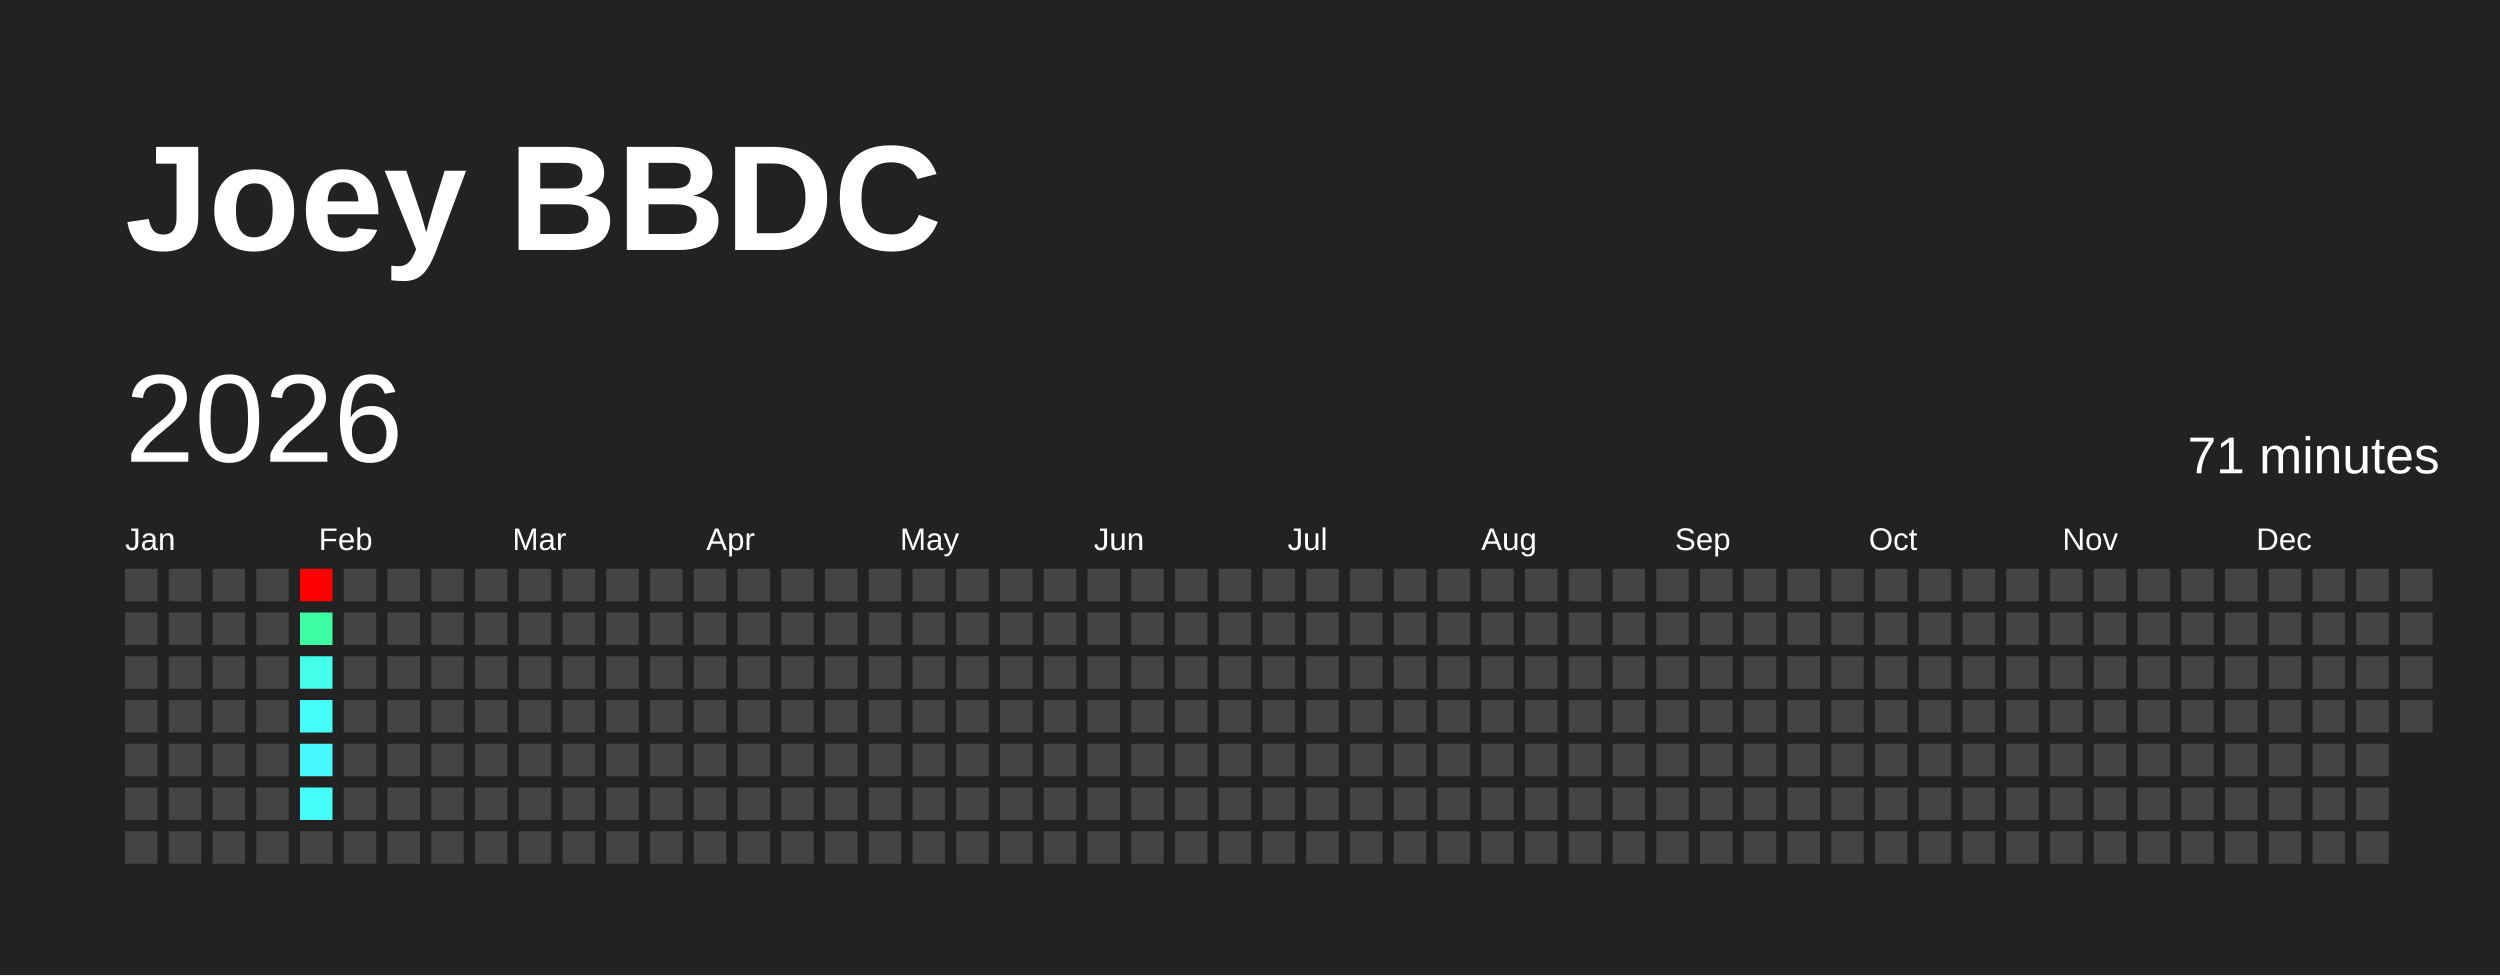
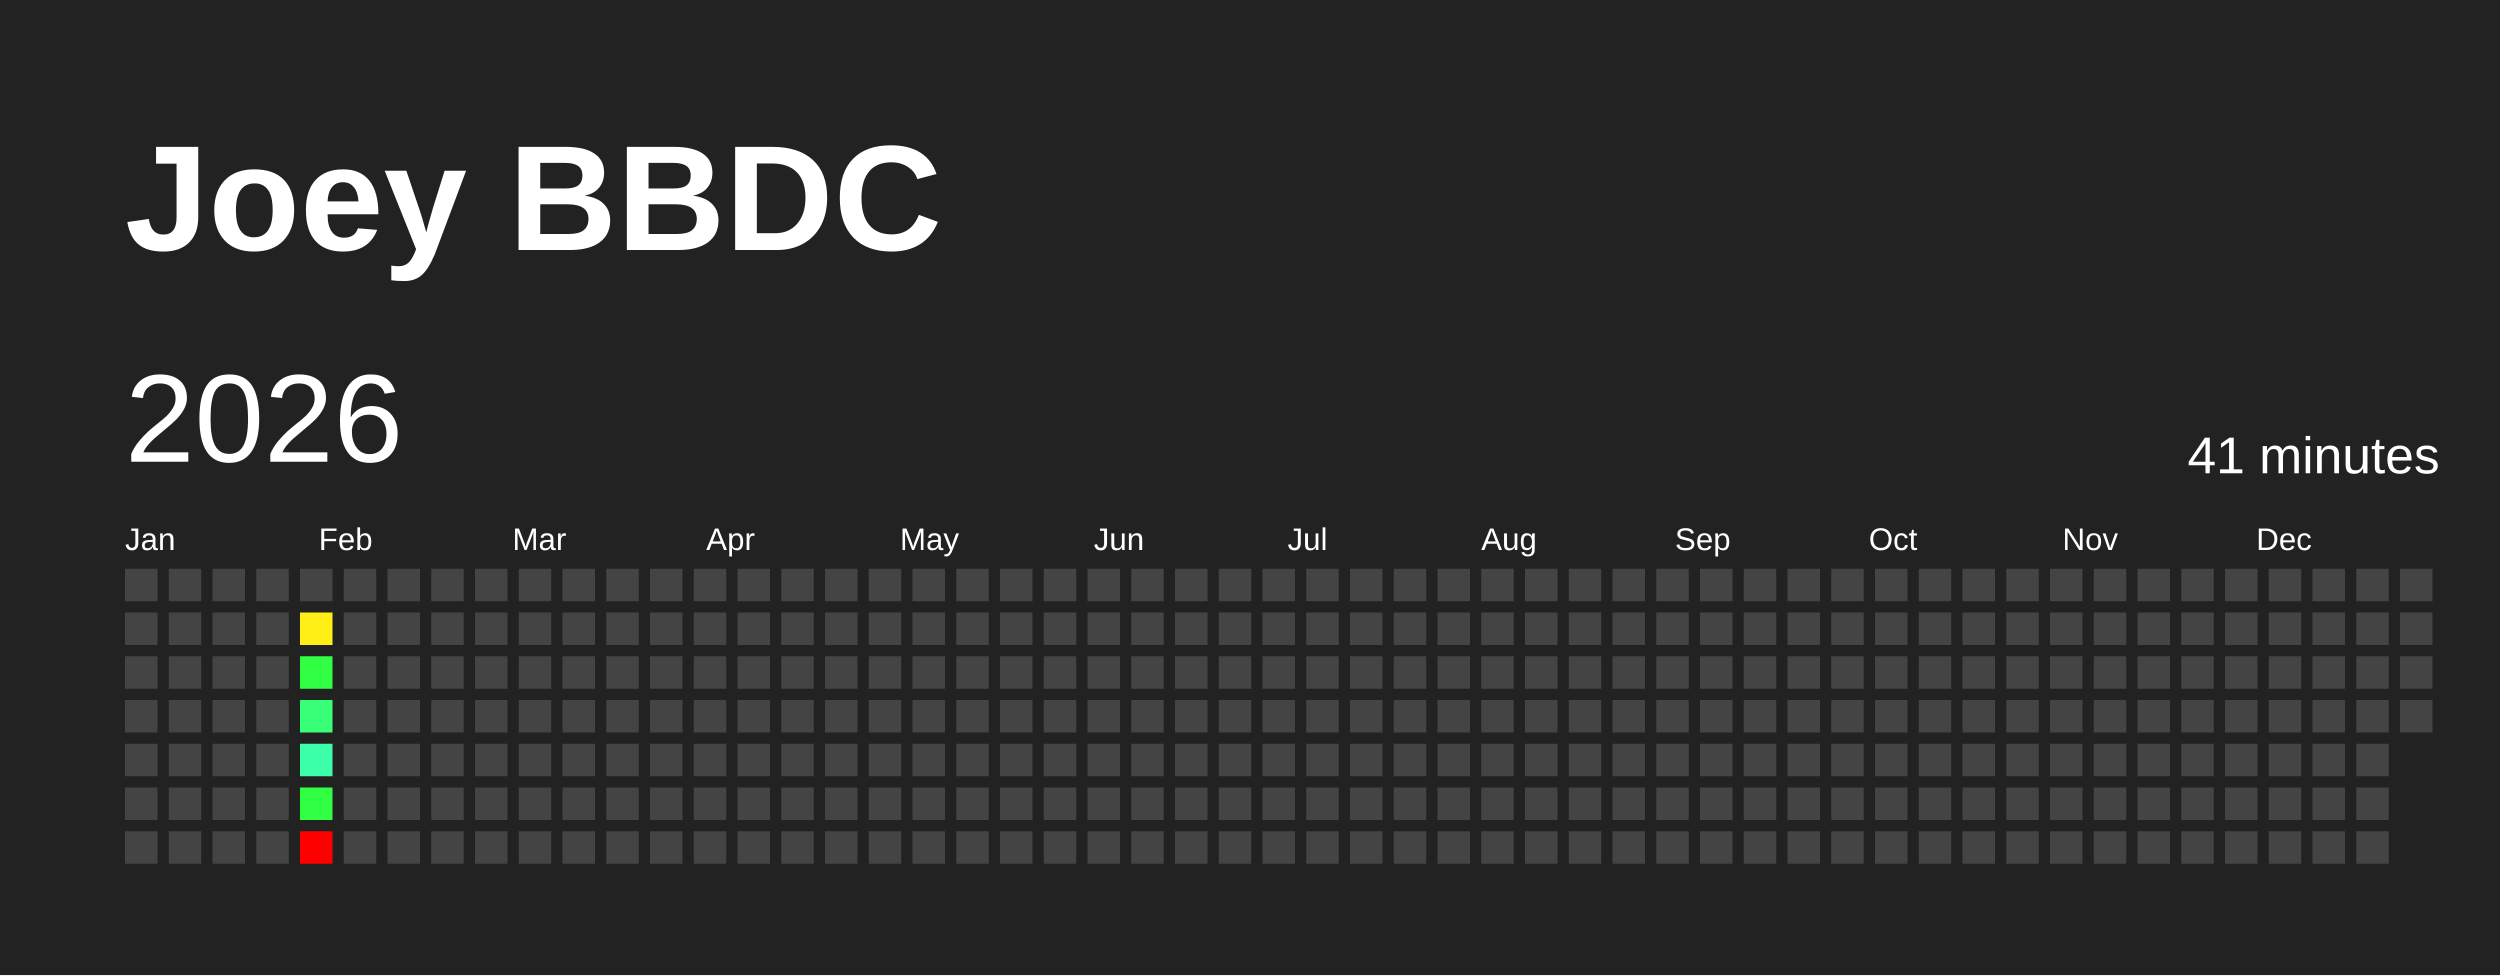
<svg xmlns="http://www.w3.org/2000/svg" baseProfile="full" height="78mm" version="1.1" viewBox="0,0,200,78" width="200mm">
  <defs />
  <rect fill="#222222" height="78" width="200" x="0" y="0" />
  <text fill="#FFFFFF" style="font-size:12px; font-family:Arial; font-weight:bold;" x="10" y="20">Joey BBDC</text>
  <text dominant-baseline="hanging" fill="#FFFFFF" style="font-size:10.0px; font-family:Arial;" x="10" y="30">2026</text>
-   <text dominant-baseline="hanging" fill="#FFFFFF" style="font-size:4.125px; font-family:Arial;" x="175" y="35">71 minutes</text>
+   <text dominant-baseline="hanging" fill="#FFFFFF" style="font-size:4.125px; font-family:Arial;" x="175" y="35">41 minutes</text>
  <text fill="#FFFFFF" style="font-size:2.5px; font-family:Arial" x="10.0" y="44">Jan</text>
  <text fill="#FFFFFF" style="font-size:2.5px; font-family:Arial" x="25.5" y="44">Feb</text>
  <text fill="#FFFFFF" style="font-size:2.5px; font-family:Arial" x="41.0" y="44">Mar</text>
  <text fill="#FFFFFF" style="font-size:2.5px; font-family:Arial" x="56.5" y="44">Apr</text>
  <text fill="#FFFFFF" style="font-size:2.5px; font-family:Arial" x="72.0" y="44">May</text>
  <text fill="#FFFFFF" style="font-size:2.5px; font-family:Arial" x="87.5" y="44">Jun</text>
  <text fill="#FFFFFF" style="font-size:2.5px; font-family:Arial" x="103.0" y="44">Jul</text>
  <text fill="#FFFFFF" style="font-size:2.5px; font-family:Arial" x="118.5" y="44">Aug</text>
  <text fill="#FFFFFF" style="font-size:2.5px; font-family:Arial" x="134.0" y="44">Sep</text>
  <text fill="#FFFFFF" style="font-size:2.5px; font-family:Arial" x="149.5" y="44">Oct</text>
  <text fill="#FFFFFF" style="font-size:2.5px; font-family:Arial" x="165.0" y="44">Nov</text>
  <text fill="#FFFFFF" style="font-size:2.5px; font-family:Arial" x="180.5" y="44">Dec</text>
  <rect fill="#444444" height="2.6" width="2.6" x="10.0" y="45.5" />
  <rect fill="#444444" height="2.6" width="2.6" x="10.0" y="49.0" />
  <rect fill="#444444" height="2.6" width="2.6" x="10.0" y="52.5" />
  <rect fill="#444444" height="2.6" width="2.6" x="10.0" y="56.0" />
  <rect fill="#444444" height="2.6" width="2.6" x="10.0" y="59.5" />
  <rect fill="#444444" height="2.6" width="2.6" x="10.0" y="63.0" />
  <rect fill="#444444" height="2.6" width="2.6" x="10.0" y="66.5" />
  <rect fill="#444444" height="2.6" width="2.6" x="13.5" y="45.5" />
  <rect fill="#444444" height="2.6" width="2.6" x="13.5" y="49.0" />
  <rect fill="#444444" height="2.6" width="2.6" x="13.5" y="52.5" />
  <rect fill="#444444" height="2.6" width="2.6" x="13.5" y="56.0" />
  <rect fill="#444444" height="2.6" width="2.6" x="13.5" y="59.5" />
  <rect fill="#444444" height="2.6" width="2.6" x="13.5" y="63.0" />
  <rect fill="#444444" height="2.6" width="2.6" x="13.5" y="66.5" />
  <rect fill="#444444" height="2.6" width="2.6" x="17.0" y="45.5" />
  <rect fill="#444444" height="2.6" width="2.6" x="17.0" y="49.0" />
  <rect fill="#444444" height="2.6" width="2.6" x="17.0" y="52.5" />
  <rect fill="#444444" height="2.6" width="2.6" x="17.0" y="56.0" />
  <rect fill="#444444" height="2.6" width="2.6" x="17.0" y="59.5" />
  <rect fill="#444444" height="2.6" width="2.6" x="17.0" y="63.0" />
  <rect fill="#444444" height="2.6" width="2.6" x="17.0" y="66.5" />
  <rect fill="#444444" height="2.6" width="2.6" x="20.5" y="45.5" />
  <rect fill="#444444" height="2.6" width="2.6" x="20.5" y="49.0" />
  <rect fill="#444444" height="2.6" width="2.6" x="20.5" y="52.5" />
  <rect fill="#444444" height="2.6" width="2.6" x="20.5" y="56.0" />
  <rect fill="#444444" height="2.6" width="2.6" x="20.5" y="59.5" />
  <rect fill="#444444" height="2.6" width="2.6" x="20.5" y="63.0" />
  <rect fill="#444444" height="2.6" width="2.6" x="20.5" y="66.5" />
-   <rect fill="red" height="2.6" width="2.6" x="24.0" y="45.5" />
-   <rect fill="#3cffa3" height="2.6" width="2.6" x="24.0" y="49.0" />
-   <rect fill="#44ffeb" height="2.6" width="2.6" x="24.0" y="52.5" />
-   <rect fill="#46fff8" height="2.6" width="2.6" x="24.0" y="56.0" />
-   <rect fill="#48f8ff" height="2.6" width="2.6" x="24.0" y="59.5" />
-   <rect fill="#46fff8" height="2.6" width="2.6" x="24.0" y="63.0" />
-   <rect fill="#444444" height="2.6" width="2.6" x="24.0" y="66.5" />
+   <rect fill="#444444" height="2.6" width="2.6" x="24.0" y="45.5" />
+   <rect fill="#ffef16" height="2.6" width="2.6" x="24.0" y="49.0" />
+   <rect fill="#31ff44" height="2.6" width="2.6" x="24.0" y="52.5" />
+   <rect fill="#37ff78" height="2.6" width="2.6" x="24.0" y="56.0" />
+   <rect fill="#3cffa9" height="2.6" width="2.6" x="24.0" y="59.5" />
+   <rect fill="#31ff44" height="2.6" width="2.6" x="24.0" y="63.0" />
+   <rect fill="red" height="2.6" width="2.6" x="24.0" y="66.5" />
  <rect fill="#444444" height="2.6" width="2.6" x="27.5" y="45.5" />
  <rect fill="#444444" height="2.6" width="2.6" x="27.5" y="49.0" />
  <rect fill="#444444" height="2.6" width="2.6" x="27.5" y="52.5" />
  <rect fill="#444444" height="2.6" width="2.6" x="27.5" y="56.0" />
  <rect fill="#444444" height="2.6" width="2.6" x="27.5" y="59.5" />
  <rect fill="#444444" height="2.6" width="2.6" x="27.5" y="63.0" />
  <rect fill="#444444" height="2.6" width="2.6" x="27.5" y="66.5" />
  <rect fill="#444444" height="2.6" width="2.6" x="31.0" y="45.5" />
  <rect fill="#444444" height="2.6" width="2.6" x="31.0" y="49.0" />
  <rect fill="#444444" height="2.6" width="2.6" x="31.0" y="52.5" />
  <rect fill="#444444" height="2.6" width="2.6" x="31.0" y="56.0" />
  <rect fill="#444444" height="2.6" width="2.6" x="31.0" y="59.5" />
  <rect fill="#444444" height="2.6" width="2.6" x="31.0" y="63.0" />
  <rect fill="#444444" height="2.6" width="2.6" x="31.0" y="66.5" />
  <rect fill="#444444" height="2.6" width="2.6" x="34.5" y="45.5" />
  <rect fill="#444444" height="2.6" width="2.6" x="34.5" y="49.0" />
  <rect fill="#444444" height="2.6" width="2.6" x="34.5" y="52.5" />
  <rect fill="#444444" height="2.6" width="2.6" x="34.5" y="56.0" />
  <rect fill="#444444" height="2.6" width="2.6" x="34.5" y="59.5" />
  <rect fill="#444444" height="2.6" width="2.6" x="34.5" y="63.0" />
  <rect fill="#444444" height="2.6" width="2.6" x="34.5" y="66.5" />
  <rect fill="#444444" height="2.6" width="2.6" x="38.0" y="45.5" />
  <rect fill="#444444" height="2.6" width="2.6" x="38.0" y="49.0" />
  <rect fill="#444444" height="2.6" width="2.6" x="38.0" y="52.5" />
  <rect fill="#444444" height="2.6" width="2.6" x="38.0" y="56.0" />
  <rect fill="#444444" height="2.6" width="2.6" x="38.0" y="59.5" />
  <rect fill="#444444" height="2.6" width="2.6" x="38.0" y="63.0" />
  <rect fill="#444444" height="2.6" width="2.6" x="38.0" y="66.5" />
  <rect fill="#444444" height="2.6" width="2.6" x="41.5" y="45.5" />
  <rect fill="#444444" height="2.6" width="2.6" x="41.5" y="49.0" />
  <rect fill="#444444" height="2.6" width="2.6" x="41.5" y="52.5" />
  <rect fill="#444444" height="2.6" width="2.6" x="41.5" y="56.0" />
  <rect fill="#444444" height="2.6" width="2.6" x="41.5" y="59.5" />
  <rect fill="#444444" height="2.6" width="2.6" x="41.5" y="63.0" />
  <rect fill="#444444" height="2.6" width="2.6" x="41.5" y="66.5" />
  <rect fill="#444444" height="2.6" width="2.6" x="45.0" y="45.5" />
  <rect fill="#444444" height="2.6" width="2.6" x="45.0" y="49.0" />
  <rect fill="#444444" height="2.6" width="2.6" x="45.0" y="52.5" />
  <rect fill="#444444" height="2.6" width="2.6" x="45.0" y="56.0" />
  <rect fill="#444444" height="2.6" width="2.6" x="45.0" y="59.5" />
  <rect fill="#444444" height="2.6" width="2.6" x="45.0" y="63.0" />
  <rect fill="#444444" height="2.6" width="2.6" x="45.0" y="66.5" />
  <rect fill="#444444" height="2.6" width="2.6" x="48.5" y="45.5" />
  <rect fill="#444444" height="2.6" width="2.6" x="48.5" y="49.0" />
  <rect fill="#444444" height="2.6" width="2.6" x="48.5" y="52.5" />
  <rect fill="#444444" height="2.6" width="2.6" x="48.5" y="56.0" />
  <rect fill="#444444" height="2.6" width="2.6" x="48.5" y="59.5" />
  <rect fill="#444444" height="2.6" width="2.6" x="48.5" y="63.0" />
  <rect fill="#444444" height="2.6" width="2.6" x="48.5" y="66.5" />
  <rect fill="#444444" height="2.6" width="2.6" x="52.0" y="45.5" />
  <rect fill="#444444" height="2.6" width="2.6" x="52.0" y="49.0" />
  <rect fill="#444444" height="2.6" width="2.6" x="52.0" y="52.5" />
  <rect fill="#444444" height="2.6" width="2.6" x="52.0" y="56.0" />
  <rect fill="#444444" height="2.6" width="2.6" x="52.0" y="59.5" />
  <rect fill="#444444" height="2.6" width="2.6" x="52.0" y="63.0" />
  <rect fill="#444444" height="2.6" width="2.6" x="52.0" y="66.5" />
  <rect fill="#444444" height="2.6" width="2.6" x="55.5" y="45.5" />
  <rect fill="#444444" height="2.6" width="2.6" x="55.5" y="49.0" />
  <rect fill="#444444" height="2.6" width="2.6" x="55.5" y="52.5" />
  <rect fill="#444444" height="2.6" width="2.6" x="55.5" y="56.0" />
  <rect fill="#444444" height="2.6" width="2.6" x="55.5" y="59.5" />
  <rect fill="#444444" height="2.6" width="2.6" x="55.5" y="63.0" />
  <rect fill="#444444" height="2.6" width="2.6" x="55.5" y="66.5" />
  <rect fill="#444444" height="2.6" width="2.6" x="59.0" y="45.5" />
  <rect fill="#444444" height="2.6" width="2.6" x="59.0" y="49.0" />
  <rect fill="#444444" height="2.6" width="2.6" x="59.0" y="52.5" />
  <rect fill="#444444" height="2.6" width="2.6" x="59.0" y="56.0" />
  <rect fill="#444444" height="2.6" width="2.6" x="59.0" y="59.5" />
  <rect fill="#444444" height="2.6" width="2.6" x="59.0" y="63.0" />
  <rect fill="#444444" height="2.6" width="2.6" x="59.0" y="66.5" />
  <rect fill="#444444" height="2.6" width="2.6" x="62.5" y="45.5" />
  <rect fill="#444444" height="2.6" width="2.6" x="62.5" y="49.0" />
  <rect fill="#444444" height="2.6" width="2.6" x="62.5" y="52.5" />
  <rect fill="#444444" height="2.6" width="2.6" x="62.5" y="56.0" />
  <rect fill="#444444" height="2.6" width="2.6" x="62.5" y="59.5" />
  <rect fill="#444444" height="2.6" width="2.6" x="62.5" y="63.0" />
  <rect fill="#444444" height="2.6" width="2.6" x="62.5" y="66.5" />
  <rect fill="#444444" height="2.6" width="2.6" x="66.0" y="45.5" />
  <rect fill="#444444" height="2.6" width="2.6" x="66.0" y="49.0" />
  <rect fill="#444444" height="2.6" width="2.6" x="66.0" y="52.5" />
  <rect fill="#444444" height="2.6" width="2.6" x="66.0" y="56.0" />
  <rect fill="#444444" height="2.6" width="2.6" x="66.0" y="59.5" />
  <rect fill="#444444" height="2.6" width="2.6" x="66.0" y="63.0" />
  <rect fill="#444444" height="2.6" width="2.6" x="66.0" y="66.5" />
  <rect fill="#444444" height="2.6" width="2.6" x="69.5" y="45.5" />
  <rect fill="#444444" height="2.6" width="2.6" x="69.5" y="49.0" />
  <rect fill="#444444" height="2.6" width="2.6" x="69.5" y="52.5" />
  <rect fill="#444444" height="2.6" width="2.6" x="69.5" y="56.0" />
  <rect fill="#444444" height="2.6" width="2.6" x="69.5" y="59.5" />
  <rect fill="#444444" height="2.6" width="2.6" x="69.5" y="63.0" />
  <rect fill="#444444" height="2.6" width="2.6" x="69.5" y="66.5" />
  <rect fill="#444444" height="2.6" width="2.6" x="73.0" y="45.5" />
  <rect fill="#444444" height="2.6" width="2.6" x="73.0" y="49.0" />
  <rect fill="#444444" height="2.6" width="2.6" x="73.0" y="52.5" />
  <rect fill="#444444" height="2.6" width="2.6" x="73.0" y="56.0" />
  <rect fill="#444444" height="2.6" width="2.6" x="73.0" y="59.5" />
  <rect fill="#444444" height="2.6" width="2.6" x="73.0" y="63.0" />
  <rect fill="#444444" height="2.6" width="2.6" x="73.0" y="66.5" />
  <rect fill="#444444" height="2.6" width="2.6" x="76.5" y="45.5" />
  <rect fill="#444444" height="2.6" width="2.6" x="76.5" y="49.0" />
  <rect fill="#444444" height="2.6" width="2.6" x="76.5" y="52.5" />
  <rect fill="#444444" height="2.6" width="2.6" x="76.5" y="56.0" />
  <rect fill="#444444" height="2.6" width="2.6" x="76.5" y="59.5" />
  <rect fill="#444444" height="2.6" width="2.6" x="76.5" y="63.0" />
  <rect fill="#444444" height="2.6" width="2.6" x="76.5" y="66.5" />
  <rect fill="#444444" height="2.6" width="2.6" x="80.0" y="45.5" />
  <rect fill="#444444" height="2.6" width="2.6" x="80.0" y="49.0" />
  <rect fill="#444444" height="2.6" width="2.6" x="80.0" y="52.5" />
  <rect fill="#444444" height="2.6" width="2.6" x="80.0" y="56.0" />
  <rect fill="#444444" height="2.6" width="2.6" x="80.0" y="59.5" />
  <rect fill="#444444" height="2.6" width="2.6" x="80.0" y="63.0" />
  <rect fill="#444444" height="2.6" width="2.6" x="80.0" y="66.5" />
  <rect fill="#444444" height="2.6" width="2.6" x="83.5" y="45.5" />
  <rect fill="#444444" height="2.6" width="2.6" x="83.5" y="49.0" />
  <rect fill="#444444" height="2.6" width="2.6" x="83.5" y="52.5" />
  <rect fill="#444444" height="2.6" width="2.6" x="83.5" y="56.0" />
  <rect fill="#444444" height="2.6" width="2.6" x="83.5" y="59.5" />
  <rect fill="#444444" height="2.6" width="2.6" x="83.5" y="63.0" />
  <rect fill="#444444" height="2.6" width="2.6" x="83.5" y="66.5" />
  <rect fill="#444444" height="2.6" width="2.6" x="87.0" y="45.5" />
  <rect fill="#444444" height="2.6" width="2.6" x="87.0" y="49.0" />
  <rect fill="#444444" height="2.6" width="2.6" x="87.0" y="52.5" />
  <rect fill="#444444" height="2.6" width="2.6" x="87.0" y="56.0" />
  <rect fill="#444444" height="2.6" width="2.6" x="87.0" y="59.5" />
  <rect fill="#444444" height="2.6" width="2.6" x="87.0" y="63.0" />
  <rect fill="#444444" height="2.6" width="2.6" x="87.0" y="66.5" />
  <rect fill="#444444" height="2.6" width="2.6" x="90.5" y="45.5" />
  <rect fill="#444444" height="2.6" width="2.6" x="90.5" y="49.0" />
  <rect fill="#444444" height="2.6" width="2.6" x="90.5" y="52.5" />
  <rect fill="#444444" height="2.6" width="2.6" x="90.5" y="56.0" />
  <rect fill="#444444" height="2.6" width="2.6" x="90.5" y="59.5" />
  <rect fill="#444444" height="2.6" width="2.6" x="90.5" y="63.0" />
  <rect fill="#444444" height="2.6" width="2.6" x="90.5" y="66.5" />
  <rect fill="#444444" height="2.6" width="2.6" x="94.0" y="45.5" />
  <rect fill="#444444" height="2.6" width="2.6" x="94.0" y="49.0" />
  <rect fill="#444444" height="2.6" width="2.6" x="94.0" y="52.5" />
  <rect fill="#444444" height="2.6" width="2.6" x="94.0" y="56.0" />
  <rect fill="#444444" height="2.6" width="2.6" x="94.0" y="59.5" />
  <rect fill="#444444" height="2.6" width="2.6" x="94.0" y="63.0" />
  <rect fill="#444444" height="2.6" width="2.6" x="94.0" y="66.5" />
  <rect fill="#444444" height="2.6" width="2.6" x="97.5" y="45.5" />
  <rect fill="#444444" height="2.6" width="2.6" x="97.5" y="49.0" />
  <rect fill="#444444" height="2.6" width="2.6" x="97.5" y="52.5" />
  <rect fill="#444444" height="2.6" width="2.6" x="97.5" y="56.0" />
  <rect fill="#444444" height="2.6" width="2.6" x="97.5" y="59.5" />
  <rect fill="#444444" height="2.6" width="2.6" x="97.5" y="63.0" />
  <rect fill="#444444" height="2.6" width="2.6" x="97.5" y="66.5" />
  <rect fill="#444444" height="2.6" width="2.6" x="101.0" y="45.5" />
  <rect fill="#444444" height="2.6" width="2.6" x="101.0" y="49.0" />
  <rect fill="#444444" height="2.6" width="2.6" x="101.0" y="52.5" />
  <rect fill="#444444" height="2.6" width="2.6" x="101.0" y="56.0" />
  <rect fill="#444444" height="2.6" width="2.6" x="101.0" y="59.5" />
  <rect fill="#444444" height="2.6" width="2.6" x="101.0" y="63.0" />
  <rect fill="#444444" height="2.6" width="2.6" x="101.0" y="66.5" />
  <rect fill="#444444" height="2.6" width="2.6" x="104.5" y="45.5" />
  <rect fill="#444444" height="2.6" width="2.6" x="104.5" y="49.0" />
  <rect fill="#444444" height="2.6" width="2.6" x="104.5" y="52.5" />
  <rect fill="#444444" height="2.6" width="2.6" x="104.5" y="56.0" />
  <rect fill="#444444" height="2.6" width="2.6" x="104.5" y="59.5" />
  <rect fill="#444444" height="2.6" width="2.6" x="104.5" y="63.0" />
  <rect fill="#444444" height="2.6" width="2.6" x="104.5" y="66.5" />
  <rect fill="#444444" height="2.6" width="2.6" x="108.0" y="45.5" />
  <rect fill="#444444" height="2.6" width="2.6" x="108.0" y="49.0" />
  <rect fill="#444444" height="2.6" width="2.6" x="108.0" y="52.5" />
  <rect fill="#444444" height="2.6" width="2.6" x="108.0" y="56.0" />
  <rect fill="#444444" height="2.6" width="2.6" x="108.0" y="59.5" />
  <rect fill="#444444" height="2.6" width="2.6" x="108.0" y="63.0" />
  <rect fill="#444444" height="2.6" width="2.6" x="108.0" y="66.5" />
  <rect fill="#444444" height="2.6" width="2.6" x="111.5" y="45.5" />
  <rect fill="#444444" height="2.6" width="2.6" x="111.5" y="49.0" />
  <rect fill="#444444" height="2.6" width="2.6" x="111.5" y="52.5" />
  <rect fill="#444444" height="2.6" width="2.6" x="111.5" y="56.0" />
  <rect fill="#444444" height="2.6" width="2.6" x="111.5" y="59.5" />
  <rect fill="#444444" height="2.6" width="2.6" x="111.5" y="63.0" />
  <rect fill="#444444" height="2.6" width="2.6" x="111.5" y="66.5" />
  <rect fill="#444444" height="2.6" width="2.6" x="115.0" y="45.5" />
  <rect fill="#444444" height="2.6" width="2.6" x="115.0" y="49.0" />
  <rect fill="#444444" height="2.6" width="2.6" x="115.0" y="52.5" />
  <rect fill="#444444" height="2.6" width="2.6" x="115.0" y="56.0" />
  <rect fill="#444444" height="2.6" width="2.6" x="115.0" y="59.5" />
  <rect fill="#444444" height="2.6" width="2.6" x="115.0" y="63.0" />
  <rect fill="#444444" height="2.6" width="2.6" x="115.0" y="66.5" />
  <rect fill="#444444" height="2.6" width="2.6" x="118.5" y="45.5" />
  <rect fill="#444444" height="2.6" width="2.6" x="118.5" y="49.0" />
  <rect fill="#444444" height="2.6" width="2.6" x="118.5" y="52.5" />
  <rect fill="#444444" height="2.6" width="2.6" x="118.5" y="56.0" />
  <rect fill="#444444" height="2.6" width="2.6" x="118.5" y="59.5" />
  <rect fill="#444444" height="2.6" width="2.6" x="118.5" y="63.0" />
  <rect fill="#444444" height="2.6" width="2.6" x="118.5" y="66.5" />
  <rect fill="#444444" height="2.6" width="2.6" x="122.0" y="45.5" />
  <rect fill="#444444" height="2.6" width="2.6" x="122.0" y="49.0" />
  <rect fill="#444444" height="2.6" width="2.6" x="122.0" y="52.5" />
  <rect fill="#444444" height="2.6" width="2.6" x="122.0" y="56.0" />
  <rect fill="#444444" height="2.6" width="2.6" x="122.0" y="59.5" />
  <rect fill="#444444" height="2.6" width="2.6" x="122.0" y="63.0" />
  <rect fill="#444444" height="2.6" width="2.6" x="122.0" y="66.5" />
  <rect fill="#444444" height="2.6" width="2.6" x="125.5" y="45.5" />
  <rect fill="#444444" height="2.6" width="2.6" x="125.5" y="49.0" />
  <rect fill="#444444" height="2.6" width="2.6" x="125.5" y="52.5" />
  <rect fill="#444444" height="2.6" width="2.6" x="125.5" y="56.0" />
  <rect fill="#444444" height="2.6" width="2.6" x="125.5" y="59.5" />
  <rect fill="#444444" height="2.6" width="2.6" x="125.5" y="63.0" />
  <rect fill="#444444" height="2.6" width="2.6" x="125.5" y="66.5" />
  <rect fill="#444444" height="2.6" width="2.6" x="129.0" y="45.5" />
  <rect fill="#444444" height="2.6" width="2.6" x="129.0" y="49.0" />
  <rect fill="#444444" height="2.6" width="2.6" x="129.0" y="52.5" />
  <rect fill="#444444" height="2.6" width="2.6" x="129.0" y="56.0" />
  <rect fill="#444444" height="2.6" width="2.6" x="129.0" y="59.5" />
  <rect fill="#444444" height="2.6" width="2.6" x="129.0" y="63.0" />
  <rect fill="#444444" height="2.6" width="2.6" x="129.0" y="66.5" />
  <rect fill="#444444" height="2.6" width="2.6" x="132.5" y="45.5" />
  <rect fill="#444444" height="2.6" width="2.6" x="132.5" y="49.0" />
  <rect fill="#444444" height="2.6" width="2.6" x="132.5" y="52.5" />
  <rect fill="#444444" height="2.6" width="2.6" x="132.5" y="56.0" />
  <rect fill="#444444" height="2.6" width="2.6" x="132.5" y="59.5" />
  <rect fill="#444444" height="2.6" width="2.6" x="132.5" y="63.0" />
  <rect fill="#444444" height="2.6" width="2.6" x="132.5" y="66.5" />
  <rect fill="#444444" height="2.6" width="2.6" x="136.0" y="45.5" />
  <rect fill="#444444" height="2.6" width="2.6" x="136.0" y="49.0" />
  <rect fill="#444444" height="2.6" width="2.6" x="136.0" y="52.5" />
  <rect fill="#444444" height="2.6" width="2.6" x="136.0" y="56.0" />
  <rect fill="#444444" height="2.6" width="2.6" x="136.0" y="59.5" />
  <rect fill="#444444" height="2.6" width="2.6" x="136.0" y="63.0" />
  <rect fill="#444444" height="2.6" width="2.6" x="136.0" y="66.5" />
  <rect fill="#444444" height="2.6" width="2.6" x="139.5" y="45.5" />
  <rect fill="#444444" height="2.6" width="2.6" x="139.5" y="49.0" />
  <rect fill="#444444" height="2.6" width="2.6" x="139.5" y="52.5" />
  <rect fill="#444444" height="2.6" width="2.6" x="139.5" y="56.0" />
  <rect fill="#444444" height="2.6" width="2.6" x="139.5" y="59.5" />
  <rect fill="#444444" height="2.6" width="2.6" x="139.5" y="63.0" />
  <rect fill="#444444" height="2.6" width="2.6" x="139.5" y="66.5" />
  <rect fill="#444444" height="2.6" width="2.6" x="143.0" y="45.5" />
  <rect fill="#444444" height="2.6" width="2.6" x="143.0" y="49.0" />
  <rect fill="#444444" height="2.6" width="2.6" x="143.0" y="52.5" />
  <rect fill="#444444" height="2.6" width="2.6" x="143.0" y="56.0" />
  <rect fill="#444444" height="2.6" width="2.6" x="143.0" y="59.5" />
  <rect fill="#444444" height="2.6" width="2.6" x="143.0" y="63.0" />
  <rect fill="#444444" height="2.6" width="2.6" x="143.0" y="66.5" />
  <rect fill="#444444" height="2.6" width="2.6" x="146.5" y="45.5" />
  <rect fill="#444444" height="2.6" width="2.6" x="146.5" y="49.0" />
  <rect fill="#444444" height="2.6" width="2.6" x="146.5" y="52.5" />
  <rect fill="#444444" height="2.6" width="2.6" x="146.5" y="56.0" />
  <rect fill="#444444" height="2.6" width="2.6" x="146.5" y="59.5" />
  <rect fill="#444444" height="2.6" width="2.6" x="146.5" y="63.0" />
  <rect fill="#444444" height="2.6" width="2.6" x="146.5" y="66.5" />
  <rect fill="#444444" height="2.6" width="2.6" x="150.0" y="45.5" />
  <rect fill="#444444" height="2.6" width="2.6" x="150.0" y="49.0" />
  <rect fill="#444444" height="2.6" width="2.6" x="150.0" y="52.5" />
  <rect fill="#444444" height="2.6" width="2.6" x="150.0" y="56.0" />
  <rect fill="#444444" height="2.6" width="2.6" x="150.0" y="59.5" />
  <rect fill="#444444" height="2.6" width="2.6" x="150.0" y="63.0" />
  <rect fill="#444444" height="2.6" width="2.6" x="150.0" y="66.5" />
  <rect fill="#444444" height="2.6" width="2.6" x="153.5" y="45.5" />
  <rect fill="#444444" height="2.6" width="2.6" x="153.5" y="49.0" />
  <rect fill="#444444" height="2.6" width="2.6" x="153.5" y="52.5" />
  <rect fill="#444444" height="2.6" width="2.6" x="153.5" y="56.0" />
  <rect fill="#444444" height="2.6" width="2.6" x="153.5" y="59.5" />
  <rect fill="#444444" height="2.6" width="2.6" x="153.5" y="63.0" />
  <rect fill="#444444" height="2.6" width="2.6" x="153.5" y="66.5" />
  <rect fill="#444444" height="2.6" width="2.6" x="157.0" y="45.5" />
  <rect fill="#444444" height="2.6" width="2.6" x="157.0" y="49.0" />
  <rect fill="#444444" height="2.6" width="2.6" x="157.0" y="52.5" />
  <rect fill="#444444" height="2.6" width="2.6" x="157.0" y="56.0" />
  <rect fill="#444444" height="2.6" width="2.6" x="157.0" y="59.5" />
  <rect fill="#444444" height="2.6" width="2.6" x="157.0" y="63.0" />
  <rect fill="#444444" height="2.6" width="2.6" x="157.0" y="66.5" />
  <rect fill="#444444" height="2.6" width="2.6" x="160.5" y="45.5" />
  <rect fill="#444444" height="2.6" width="2.6" x="160.5" y="49.0" />
  <rect fill="#444444" height="2.6" width="2.6" x="160.5" y="52.5" />
  <rect fill="#444444" height="2.6" width="2.6" x="160.5" y="56.0" />
  <rect fill="#444444" height="2.6" width="2.6" x="160.5" y="59.5" />
  <rect fill="#444444" height="2.6" width="2.6" x="160.5" y="63.0" />
  <rect fill="#444444" height="2.6" width="2.6" x="160.5" y="66.5" />
  <rect fill="#444444" height="2.6" width="2.6" x="164.0" y="45.5" />
  <rect fill="#444444" height="2.6" width="2.6" x="164.0" y="49.0" />
  <rect fill="#444444" height="2.6" width="2.6" x="164.0" y="52.5" />
  <rect fill="#444444" height="2.6" width="2.6" x="164.0" y="56.0" />
  <rect fill="#444444" height="2.6" width="2.6" x="164.0" y="59.5" />
  <rect fill="#444444" height="2.6" width="2.6" x="164.0" y="63.0" />
  <rect fill="#444444" height="2.6" width="2.6" x="164.0" y="66.5" />
  <rect fill="#444444" height="2.6" width="2.6" x="167.5" y="45.5" />
  <rect fill="#444444" height="2.6" width="2.6" x="167.5" y="49.0" />
  <rect fill="#444444" height="2.6" width="2.6" x="167.5" y="52.5" />
  <rect fill="#444444" height="2.6" width="2.6" x="167.5" y="56.0" />
  <rect fill="#444444" height="2.6" width="2.6" x="167.5" y="59.5" />
  <rect fill="#444444" height="2.6" width="2.6" x="167.5" y="63.0" />
  <rect fill="#444444" height="2.6" width="2.6" x="167.5" y="66.5" />
  <rect fill="#444444" height="2.6" width="2.6" x="171.0" y="45.5" />
  <rect fill="#444444" height="2.6" width="2.6" x="171.0" y="49.0" />
  <rect fill="#444444" height="2.6" width="2.6" x="171.0" y="52.5" />
  <rect fill="#444444" height="2.6" width="2.6" x="171.0" y="56.0" />
  <rect fill="#444444" height="2.6" width="2.6" x="171.0" y="59.5" />
  <rect fill="#444444" height="2.6" width="2.6" x="171.0" y="63.0" />
  <rect fill="#444444" height="2.6" width="2.6" x="171.0" y="66.5" />
  <rect fill="#444444" height="2.6" width="2.6" x="174.5" y="45.5" />
  <rect fill="#444444" height="2.6" width="2.6" x="174.5" y="49.0" />
  <rect fill="#444444" height="2.6" width="2.6" x="174.5" y="52.5" />
  <rect fill="#444444" height="2.6" width="2.6" x="174.5" y="56.0" />
  <rect fill="#444444" height="2.6" width="2.6" x="174.5" y="59.5" />
  <rect fill="#444444" height="2.6" width="2.6" x="174.5" y="63.0" />
  <rect fill="#444444" height="2.6" width="2.6" x="174.5" y="66.5" />
  <rect fill="#444444" height="2.6" width="2.6" x="178.0" y="45.5" />
  <rect fill="#444444" height="2.6" width="2.6" x="178.0" y="49.0" />
  <rect fill="#444444" height="2.6" width="2.6" x="178.0" y="52.5" />
  <rect fill="#444444" height="2.6" width="2.6" x="178.0" y="56.0" />
  <rect fill="#444444" height="2.6" width="2.6" x="178.0" y="59.5" />
  <rect fill="#444444" height="2.6" width="2.6" x="178.0" y="63.0" />
  <rect fill="#444444" height="2.6" width="2.6" x="178.0" y="66.5" />
  <rect fill="#444444" height="2.6" width="2.6" x="181.5" y="45.5" />
  <rect fill="#444444" height="2.6" width="2.6" x="181.5" y="49.0" />
  <rect fill="#444444" height="2.6" width="2.6" x="181.5" y="52.5" />
  <rect fill="#444444" height="2.6" width="2.6" x="181.5" y="56.0" />
  <rect fill="#444444" height="2.6" width="2.6" x="181.5" y="59.5" />
  <rect fill="#444444" height="2.6" width="2.6" x="181.5" y="63.0" />
  <rect fill="#444444" height="2.6" width="2.6" x="181.5" y="66.5" />
  <rect fill="#444444" height="2.6" width="2.6" x="185.0" y="45.5" />
  <rect fill="#444444" height="2.6" width="2.6" x="185.0" y="49.0" />
  <rect fill="#444444" height="2.6" width="2.6" x="185.0" y="52.5" />
  <rect fill="#444444" height="2.6" width="2.6" x="185.0" y="56.0" />
  <rect fill="#444444" height="2.6" width="2.6" x="185.0" y="59.5" />
  <rect fill="#444444" height="2.6" width="2.6" x="185.0" y="63.0" />
  <rect fill="#444444" height="2.6" width="2.6" x="185.0" y="66.5" />
  <rect fill="#444444" height="2.6" width="2.6" x="188.5" y="45.5" />
  <rect fill="#444444" height="2.6" width="2.6" x="188.5" y="49.0" />
  <rect fill="#444444" height="2.6" width="2.6" x="188.5" y="52.5" />
  <rect fill="#444444" height="2.6" width="2.6" x="188.5" y="56.0" />
  <rect fill="#444444" height="2.6" width="2.6" x="188.5" y="59.5" />
  <rect fill="#444444" height="2.6" width="2.6" x="188.5" y="63.0" />
  <rect fill="#444444" height="2.6" width="2.6" x="188.5" y="66.5" />
  <rect fill="#444444" height="2.6" width="2.6" x="192.0" y="45.5" />
  <rect fill="#444444" height="2.6" width="2.6" x="192.0" y="49.0" />
  <rect fill="#444444" height="2.6" width="2.6" x="192.0" y="52.5" />
  <rect fill="#444444" height="2.6" width="2.6" x="192.0" y="56.0" />
</svg>
